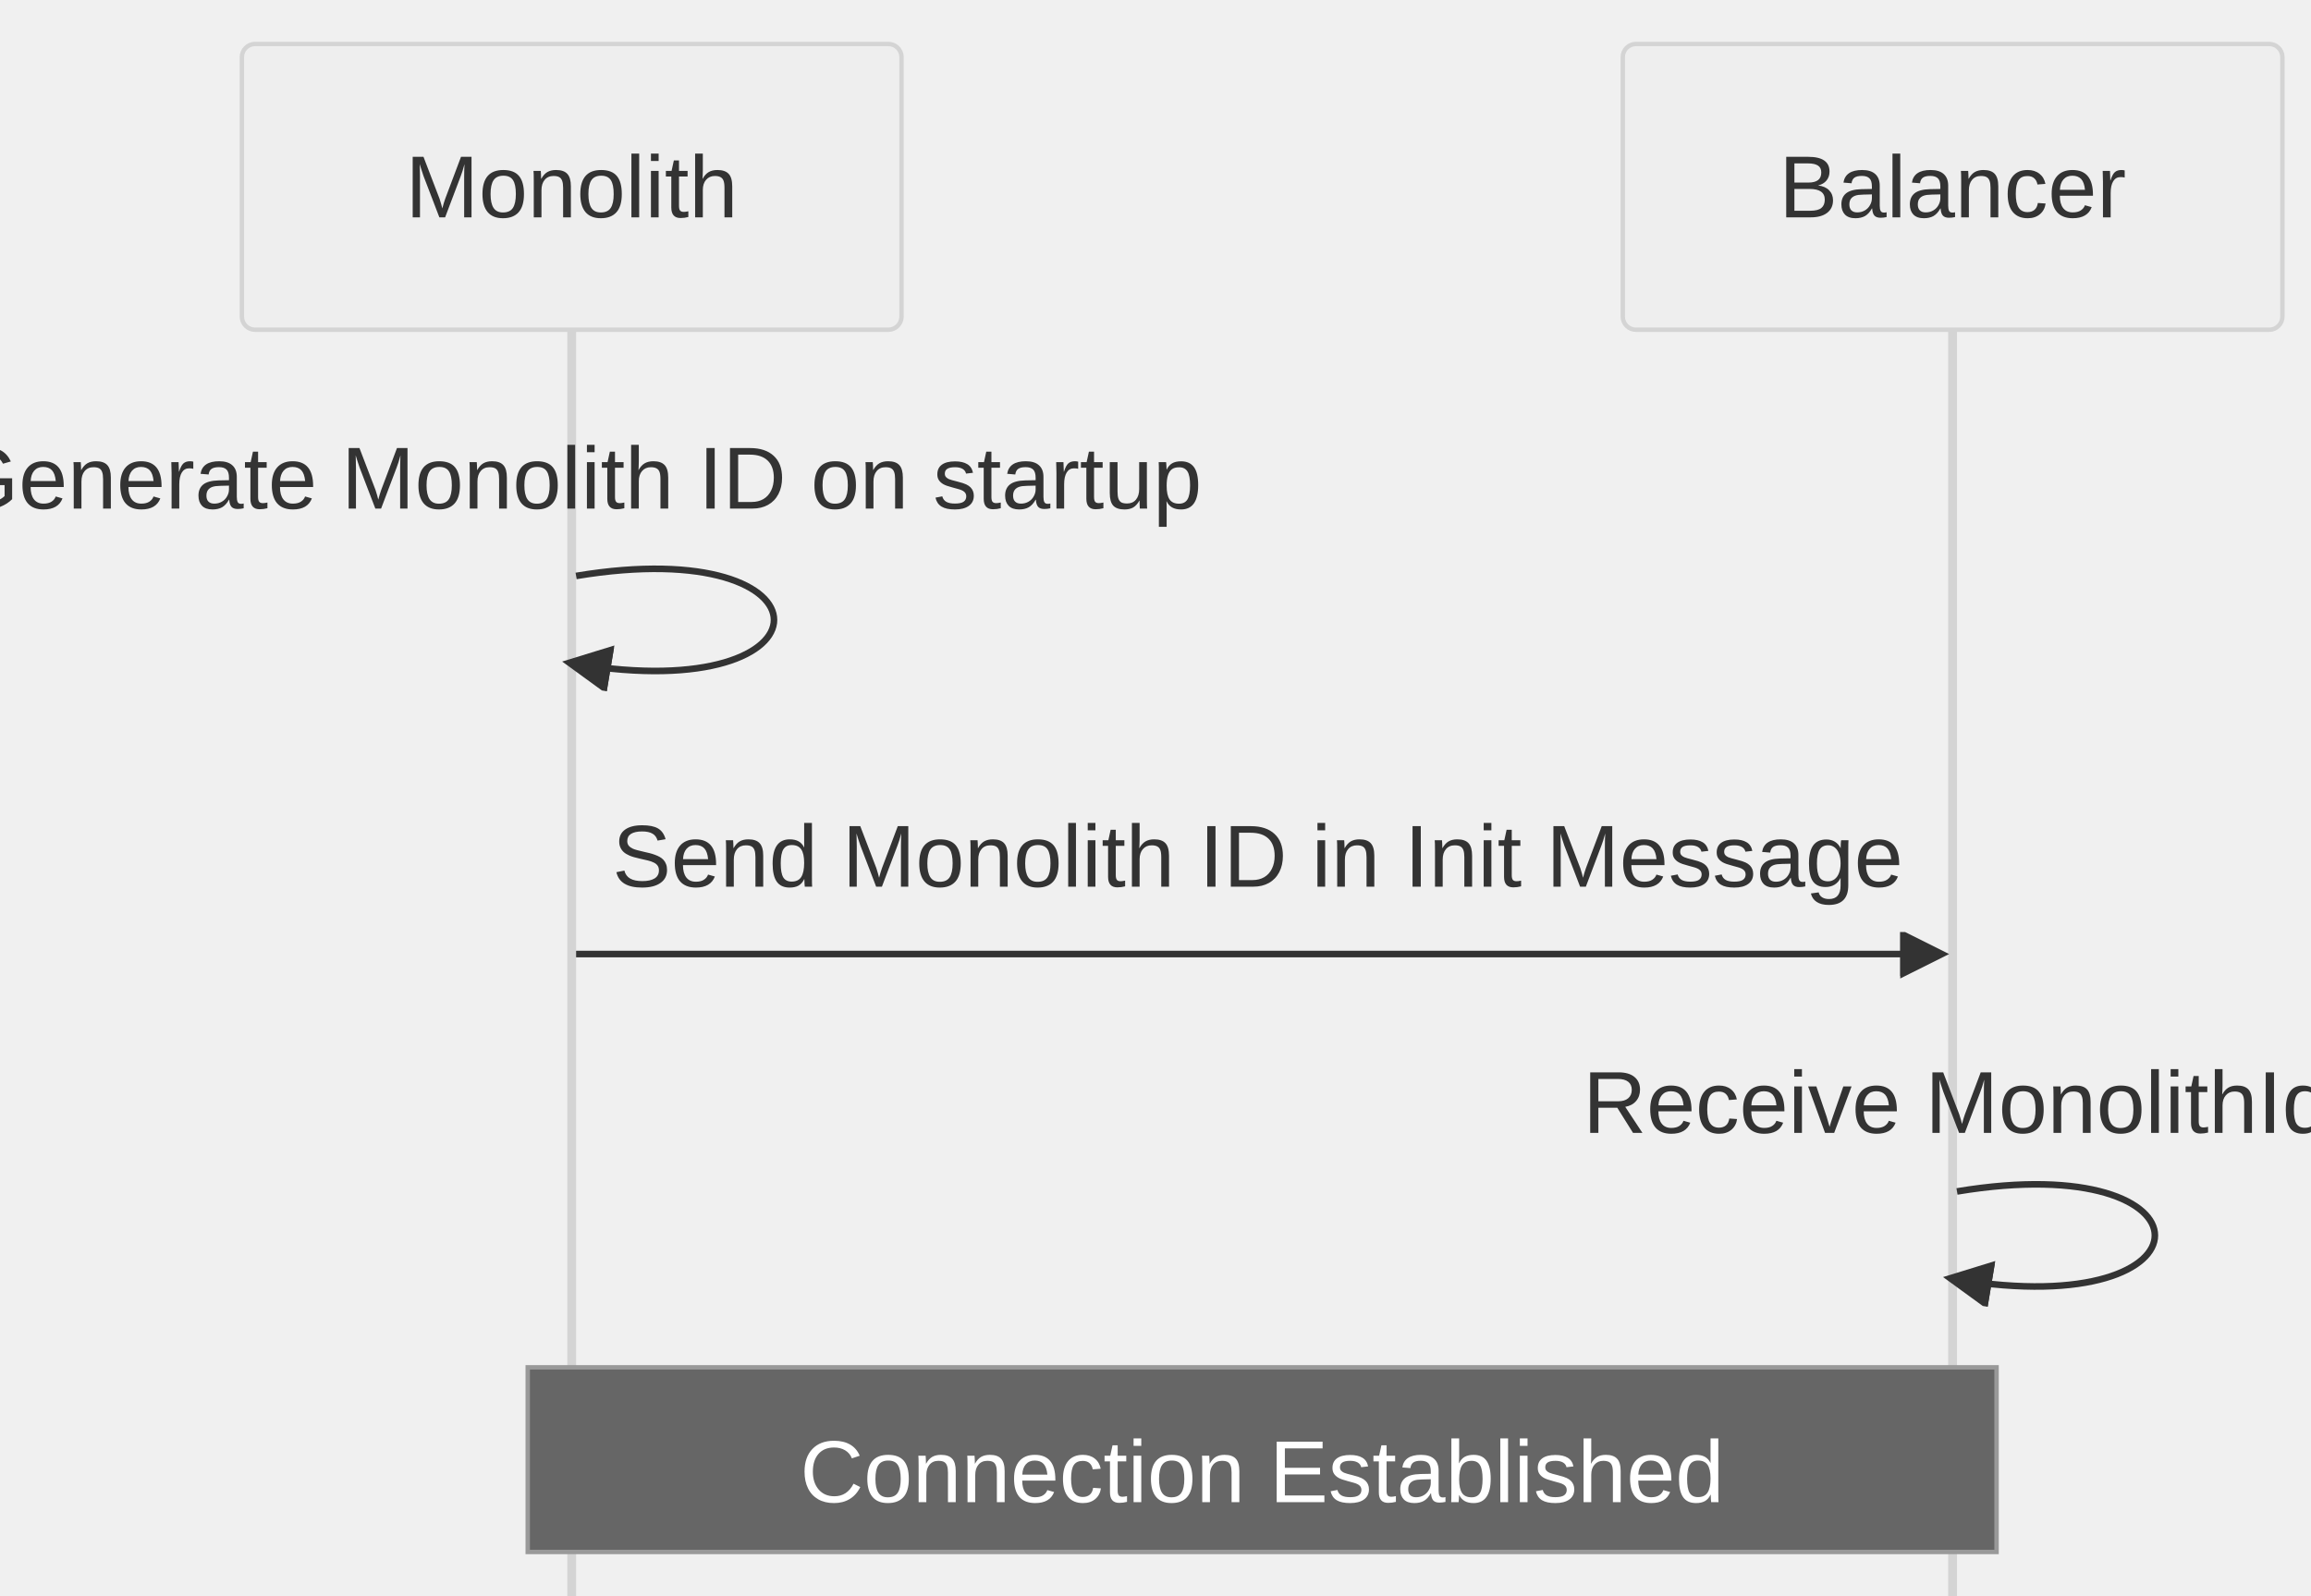
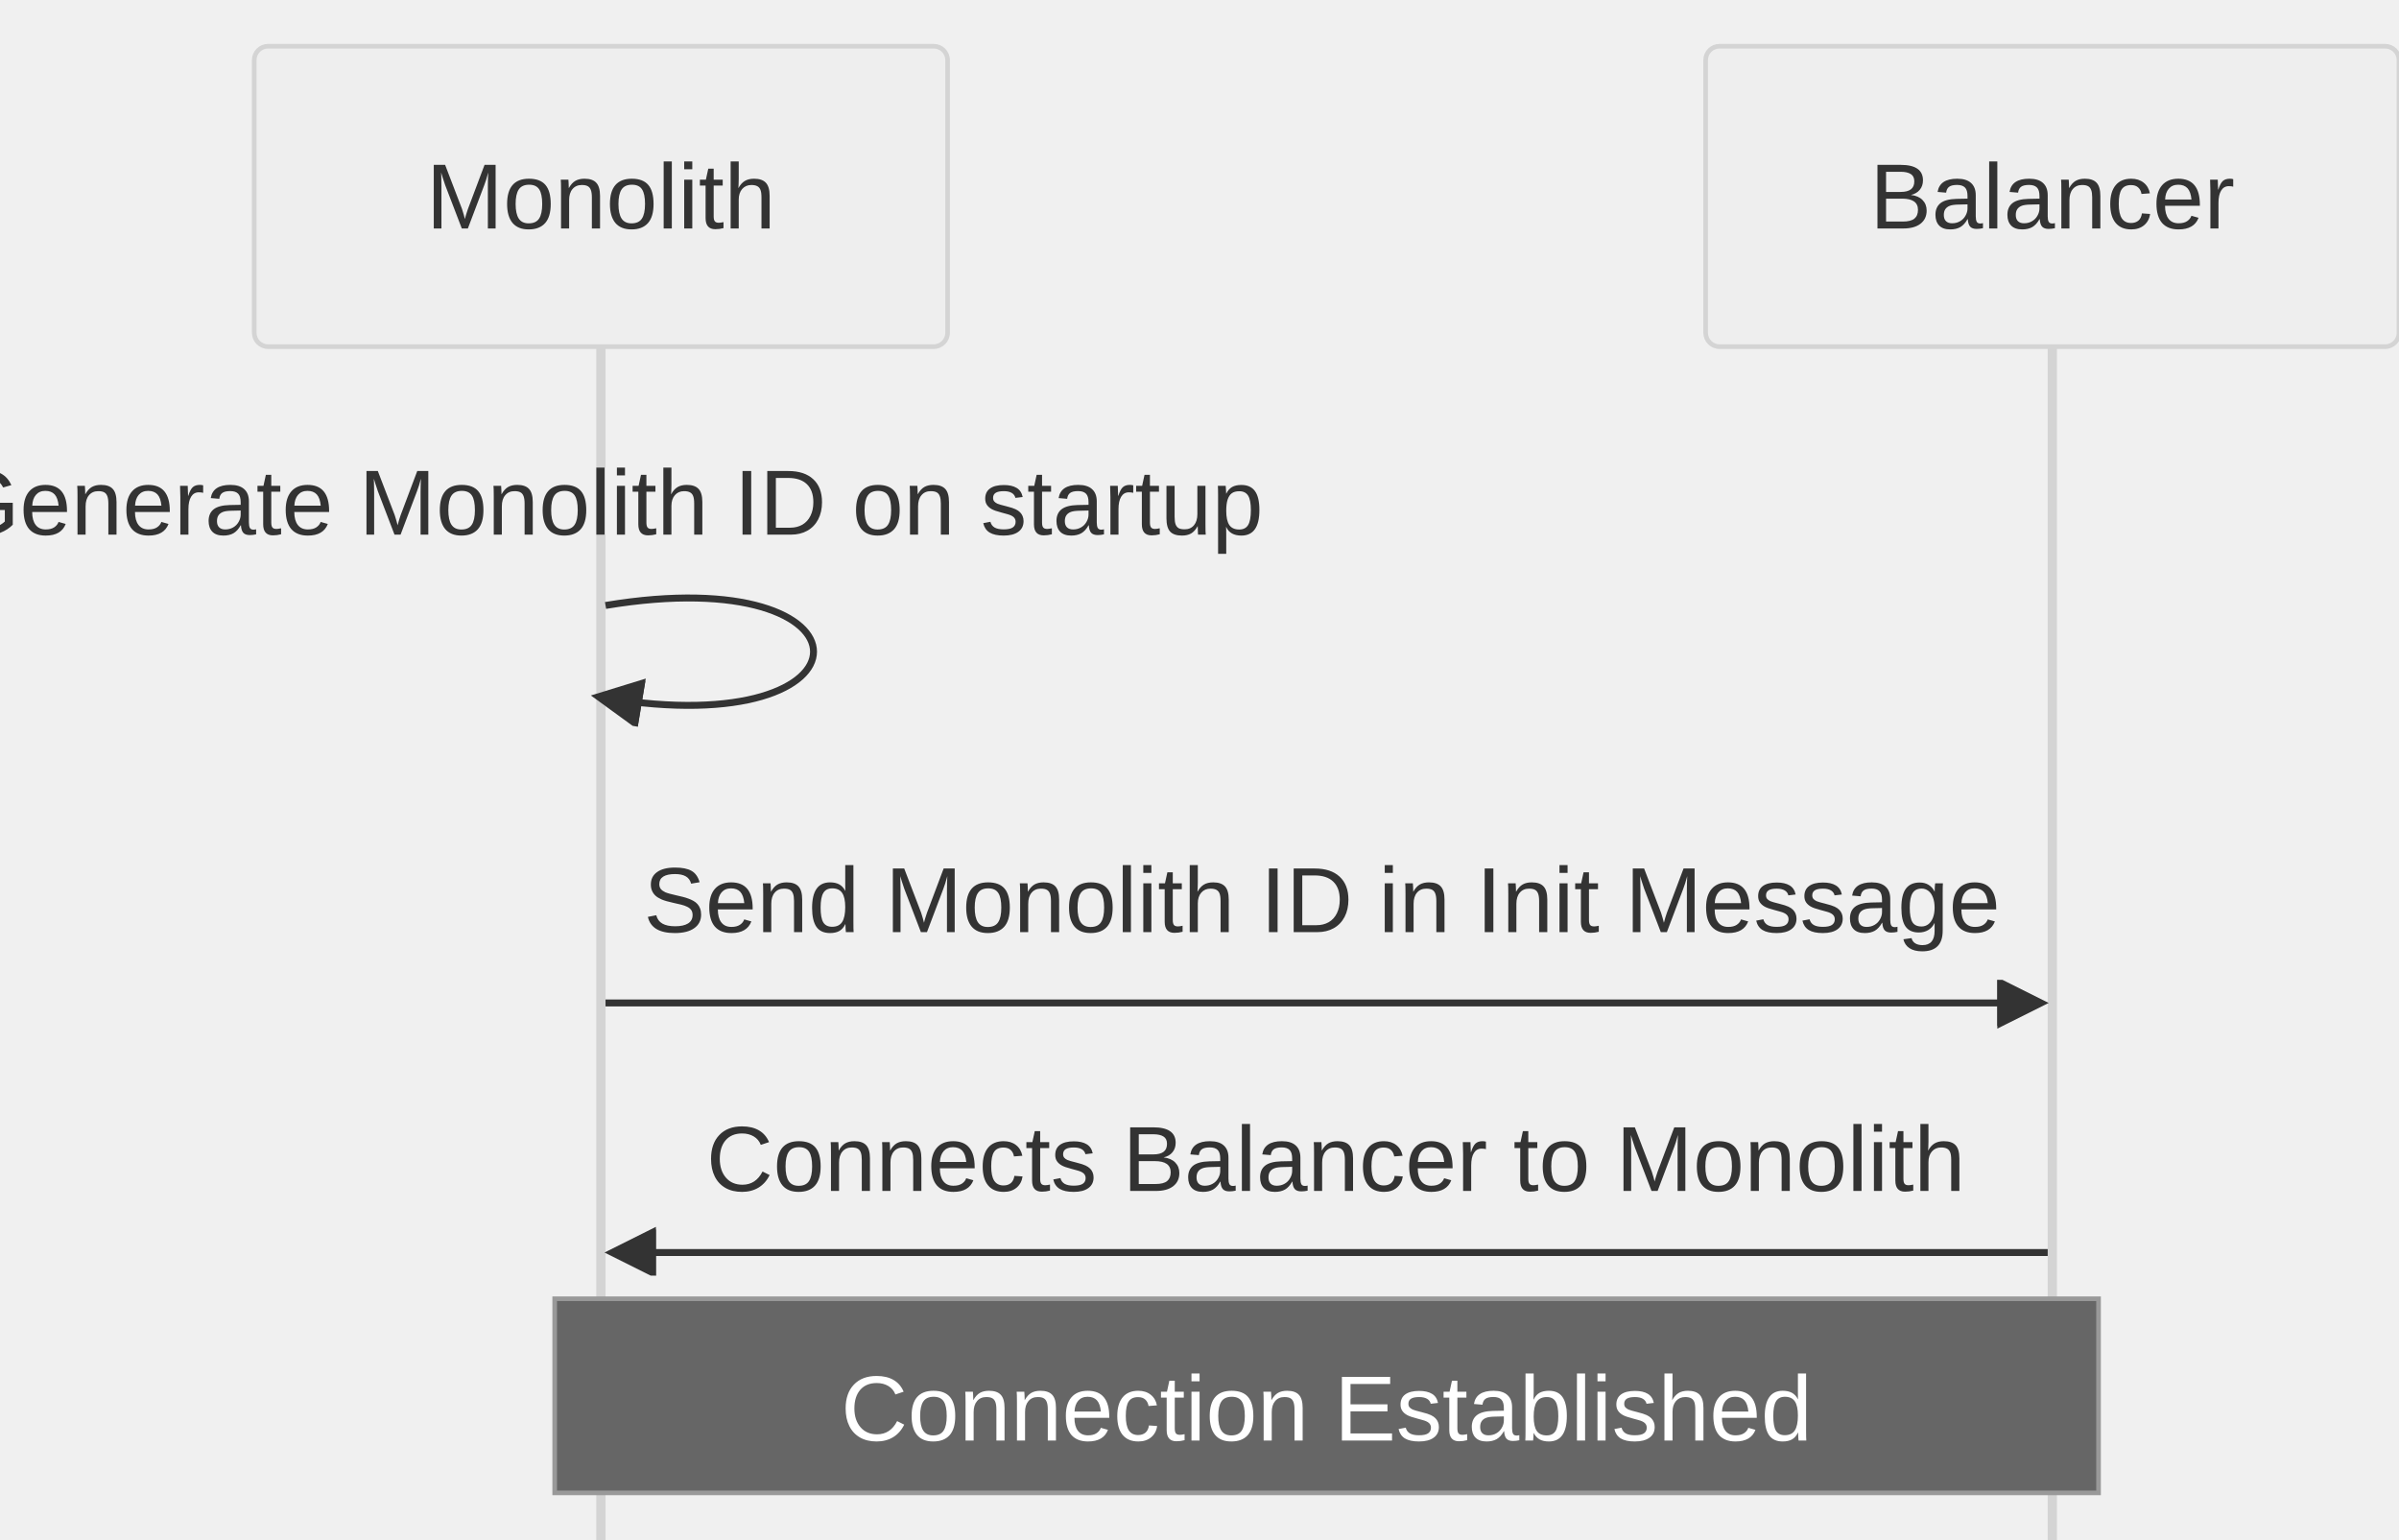
- <svg xmlns="http://www.w3.org/2000/svg" aria-roledescription="sequence" role="graphics-document document" viewBox="-55 -10 525.5 363" style="max-width: 525.5px; background-color: white;" width="100%" id="my-svg">
+ <svg xmlns="http://www.w3.org/2000/svg" aria-roledescription="sequence" role="graphics-document document" viewBox="-55 -10 519 333" style="max-width: 519px; background-color: white;" width="100%" id="my-svg">
  <g>
    <line stroke="#999" stroke-width="0.5px" class="200" y2="2000" x2="389" y1="5" x1="389" id="actor1" />
    <g id="root-1">
      <rect class="actor" ry="3" rx="3" height="65" width="150" stroke="#666" fill="#eaeaea" y="0" x="314" />
      <text style="text-anchor: middle; font-size: 20px; font-weight: 400;" class="actor" alignment-baseline="central" dominant-baseline="central" y="32.5" x="389">
        <tspan dy="0" x="389">Balancer</tspan>
      </text>
    </g>
  </g>
  <g>
    <line stroke="#999" stroke-width="0.5px" class="200" y2="2000" x2="75" y1="5" x1="75" id="actor0" />
    <g id="root-0">
      <rect class="actor" ry="3" rx="3" height="65" width="150" stroke="#666" fill="#eaeaea" y="0" x="0" />
      <text style="text-anchor: middle; font-size: 20px; font-weight: 400;" class="actor" alignment-baseline="central" dominant-baseline="central" y="32.5" x="75">
        <tspan dy="0" x="75">Monolith</tspan>
      </text>
    </g>
  </g>
  <style>#my-svg{font-family:"trebuchet ms",verdana,arial,sans-serif;font-size:16px;fill:#000000;}#my-svg .error-icon{fill:#552222;}#my-svg .error-text{fill:#552222;stroke:#552222;}#my-svg .edge-thickness-normal{stroke-width:2px;}#my-svg .edge-thickness-thick{stroke-width:3.5px;}#my-svg .edge-pattern-solid{stroke-dasharray:0;}#my-svg .edge-pattern-dashed{stroke-dasharray:3;}#my-svg .edge-pattern-dotted{stroke-dasharray:2;}#my-svg .marker{fill:#666;stroke:#666;}#my-svg .marker.cross{stroke:#666;}#my-svg svg{font-family:"trebuchet ms",verdana,arial,sans-serif;font-size:16px;}#my-svg .actor{stroke:hsl(0, 0%, 83%);fill:#eee;}#my-svg text.actor&gt;tspan{fill:#333;stroke:none;}#my-svg .actor-line{stroke:#666;}#my-svg .messageLine0{stroke-width:1.5;stroke-dasharray:none;stroke:#333;}#my-svg .messageLine1{stroke-width:1.5;stroke-dasharray:2,2;stroke:#333;}#my-svg #arrowhead path{fill:#333;stroke:#333;}#my-svg .sequenceNumber{fill:white;}#my-svg #sequencenumber{fill:#333;}#my-svg #crosshead path{fill:#333;stroke:#333;}#my-svg .messageText{fill:#333;stroke:none;}#my-svg .labelBox{stroke:hsl(0, 0%, 83%);fill:#eee;}#my-svg .labelText,#my-svg .labelText&gt;tspan{fill:#333;stroke:none;}#my-svg .loopText,#my-svg .loopText&gt;tspan{fill:#333;stroke:none;}#my-svg .loopLine{stroke-width:2px;stroke-dasharray:2,2;stroke:hsl(0, 0%, 83%);fill:hsl(0, 0%, 83%);}#my-svg .note{stroke:#999;fill:#666;}#my-svg .noteText,#my-svg .noteText&gt;tspan{fill:#fff;stroke:none;}#my-svg .activation0{fill:#f4f4f4;stroke:#666;}#my-svg .activation1{fill:#f4f4f4;stroke:#666;}#my-svg .activation2{fill:#f4f4f4;stroke:#666;}#my-svg .actorPopupMenu{position:absolute;}#my-svg .actorPopupMenuPanel{position:absolute;fill:#eee;box-shadow:0px 8px 16px 0px rgba(0,0,0,0.2);filter:drop-shadow(3px 5px 2px rgb(0 0 0 / 0.4));}#my-svg .actor-man line{stroke:hsl(0, 0%, 83%);fill:#eee;}#my-svg .actor-man circle,#my-svg line{stroke:hsl(0, 0%, 83%);fill:#eee;stroke-width:2px;}#my-svg :root{--mermaid-font-family:"trebuchet ms",verdana,arial,sans-serif;}</style>
  <g />
  <defs>
    <symbol height="24" width="24" id="computer">
      <path d="M2 2v13h20v-13h-20zm18 11h-16v-9h16v9zm-10.228 6l.466-1h3.524l.467 1h-4.457zm14.228 3h-24l2-6h2.104l-1.33 4h18.45l-1.297-4h2.073l2 6zm-5-10h-14v-7h14v7z" transform="scale(.5)" />
    </symbol>
  </defs>
  <defs>
    <symbol clip-rule="evenodd" fill-rule="evenodd" id="database">
      <path d="M12.258.001l.256.004.255.005.253.008.251.01.249.012.247.015.246.016.242.019.241.02.239.023.236.024.233.027.231.028.229.031.225.032.223.034.22.036.217.038.214.04.211.041.208.043.205.045.201.046.198.048.194.05.191.051.187.053.183.054.18.056.175.057.172.059.168.06.163.061.16.063.155.064.15.066.074.033.073.033.071.034.07.034.069.035.068.035.067.035.066.035.064.036.064.036.062.036.06.036.06.037.058.037.058.037.055.038.055.038.053.038.052.038.051.039.05.039.048.039.047.039.045.04.044.04.043.04.041.04.04.041.039.041.037.041.036.041.034.041.033.042.032.042.03.042.029.042.027.042.026.043.024.043.023.043.021.043.02.043.018.044.017.043.015.044.013.044.012.044.011.045.009.044.007.045.006.045.004.045.002.045.001.045v17l-.001.045-.002.045-.004.045-.006.045-.007.045-.009.044-.011.045-.012.044-.013.044-.015.044-.017.043-.018.044-.02.043-.021.043-.023.043-.024.043-.026.043-.027.042-.029.042-.03.042-.032.042-.033.042-.034.041-.036.041-.037.041-.039.041-.04.041-.041.04-.043.04-.044.04-.045.04-.047.039-.048.039-.05.039-.051.039-.052.038-.053.038-.055.038-.055.038-.058.037-.058.037-.06.037-.06.036-.062.036-.064.036-.064.036-.066.035-.067.035-.068.035-.069.035-.07.034-.071.034-.073.033-.074.033-.15.066-.155.064-.16.063-.163.061-.168.06-.172.059-.175.057-.18.056-.183.054-.187.053-.191.051-.194.05-.198.048-.201.046-.205.045-.208.043-.211.041-.214.04-.217.038-.22.036-.223.034-.225.032-.229.031-.231.028-.233.027-.236.024-.239.023-.241.02-.242.019-.246.016-.247.015-.249.012-.251.01-.253.008-.255.005-.256.004-.258.001-.258-.001-.256-.004-.255-.005-.253-.008-.251-.01-.249-.012-.247-.015-.245-.016-.243-.019-.241-.02-.238-.023-.236-.024-.234-.027-.231-.028-.228-.031-.226-.032-.223-.034-.22-.036-.217-.038-.214-.04-.211-.041-.208-.043-.204-.045-.201-.046-.198-.048-.195-.05-.19-.051-.187-.053-.184-.054-.179-.056-.176-.057-.172-.059-.167-.06-.164-.061-.159-.063-.155-.064-.151-.066-.074-.033-.072-.033-.072-.034-.07-.034-.069-.035-.068-.035-.067-.035-.066-.035-.064-.036-.063-.036-.062-.036-.061-.036-.06-.037-.058-.037-.057-.037-.056-.038-.055-.038-.053-.038-.052-.038-.051-.039-.049-.039-.049-.039-.046-.039-.046-.04-.044-.04-.043-.04-.041-.04-.04-.041-.039-.041-.037-.041-.036-.041-.034-.041-.033-.042-.032-.042-.03-.042-.029-.042-.027-.042-.026-.043-.024-.043-.023-.043-.021-.043-.02-.043-.018-.044-.017-.043-.015-.044-.013-.044-.012-.044-.011-.045-.009-.044-.007-.045-.006-.045-.004-.045-.002-.045-.001-.045v-17l.001-.045.002-.045.004-.045.006-.045.007-.045.009-.044.011-.045.012-.044.013-.044.015-.044.017-.043.018-.044.02-.043.021-.043.023-.043.024-.043.026-.043.027-.042.029-.042.03-.042.032-.042.033-.042.034-.041.036-.041.037-.041.039-.041.04-.041.041-.04.043-.04.044-.04.046-.04.046-.039.049-.039.049-.039.051-.039.052-.038.053-.038.055-.038.056-.038.057-.037.058-.037.06-.037.061-.036.062-.036.063-.036.064-.036.066-.035.067-.035.068-.035.069-.035.07-.034.072-.034.072-.033.074-.033.151-.066.155-.064.159-.063.164-.061.167-.06.172-.059.176-.057.179-.056.184-.054.187-.053.19-.051.195-.05.198-.048.201-.046.204-.045.208-.043.211-.041.214-.04.217-.038.22-.036.223-.034.226-.032.228-.031.231-.028.234-.027.236-.024.238-.023.241-.02.243-.019.245-.016.247-.015.249-.012.251-.01.253-.008.255-.005.256-.004.258-.001.258.001zm-9.258 20.499v.01l.001.021.003.021.004.022.005.021.006.022.007.022.009.023.01.022.011.023.012.023.013.023.015.023.016.024.017.023.018.024.019.024.021.024.022.025.023.024.024.025.052.049.056.05.061.051.066.051.07.051.075.051.079.052.084.052.088.052.092.052.097.052.102.051.105.052.11.052.114.051.119.051.123.051.127.05.131.05.135.05.139.048.144.049.147.047.152.047.155.047.16.045.163.045.167.043.171.043.176.041.178.041.183.039.187.039.19.037.194.035.197.035.202.033.204.031.209.03.212.029.216.027.219.025.222.024.226.021.23.02.233.018.236.016.24.015.243.012.246.01.249.008.253.005.256.004.259.001.26-.001.257-.004.254-.005.25-.008.247-.011.244-.012.241-.014.237-.016.233-.018.231-.021.226-.021.224-.024.22-.026.216-.027.212-.028.21-.031.205-.031.202-.034.198-.034.194-.036.191-.037.187-.039.183-.04.179-.04.175-.042.172-.043.168-.044.163-.045.16-.046.155-.046.152-.047.148-.048.143-.049.139-.049.136-.05.131-.05.126-.05.123-.051.118-.052.114-.051.11-.052.106-.052.101-.052.096-.052.092-.052.088-.053.083-.051.079-.052.074-.052.07-.051.065-.051.06-.051.056-.05.051-.05.023-.024.023-.025.021-.024.02-.024.019-.024.018-.024.017-.024.015-.023.014-.024.013-.023.012-.023.01-.023.01-.022.008-.022.006-.022.006-.022.004-.022.004-.021.001-.021.001-.021v-4.127l-.077.055-.08.053-.083.054-.085.053-.087.052-.09.052-.093.051-.095.05-.097.05-.1.049-.102.049-.105.048-.106.047-.109.047-.111.046-.114.045-.115.045-.118.044-.12.043-.122.042-.124.042-.126.041-.128.04-.13.04-.132.038-.134.038-.135.037-.138.037-.139.035-.142.035-.143.034-.144.033-.147.032-.148.031-.15.03-.151.03-.153.029-.154.027-.156.027-.158.026-.159.025-.161.024-.162.023-.163.022-.165.021-.166.02-.167.019-.169.018-.169.017-.171.016-.173.015-.173.014-.175.013-.175.012-.177.011-.178.01-.179.008-.179.008-.181.006-.182.005-.182.004-.184.003-.184.002h-.37l-.184-.002-.184-.003-.182-.004-.182-.005-.181-.006-.179-.008-.179-.008-.178-.01-.176-.011-.176-.012-.175-.013-.173-.014-.172-.015-.171-.016-.17-.017-.169-.018-.167-.019-.166-.02-.165-.021-.163-.022-.162-.023-.161-.024-.159-.025-.157-.026-.156-.027-.155-.027-.153-.029-.151-.03-.15-.03-.148-.031-.146-.032-.145-.033-.143-.034-.141-.035-.14-.035-.137-.037-.136-.037-.134-.038-.132-.038-.13-.04-.128-.04-.126-.041-.124-.042-.122-.042-.12-.044-.117-.043-.116-.045-.113-.045-.112-.046-.109-.047-.106-.047-.105-.048-.102-.049-.1-.049-.097-.05-.095-.05-.093-.052-.09-.051-.087-.052-.085-.053-.083-.054-.08-.054-.077-.054v4.127zm0-5.654v.011l.001.021.003.021.004.021.005.022.006.022.007.022.009.022.01.022.011.023.012.023.013.023.015.024.016.023.017.024.018.024.019.024.021.024.022.024.023.025.024.024.052.05.056.05.061.05.066.051.07.051.075.052.079.051.084.052.088.052.092.052.097.052.102.052.105.052.11.051.114.051.119.052.123.05.127.051.131.05.135.049.139.049.144.048.147.048.152.047.155.046.16.045.163.045.167.044.171.042.176.042.178.04.183.04.187.038.19.037.194.036.197.034.202.033.204.032.209.03.212.028.216.027.219.025.222.024.226.022.23.02.233.018.236.016.24.014.243.012.246.01.249.008.253.006.256.003.259.001.26-.001.257-.003.254-.006.25-.008.247-.01.244-.012.241-.015.237-.016.233-.018.231-.02.226-.022.224-.024.22-.025.216-.027.212-.029.21-.03.205-.032.202-.033.198-.035.194-.036.191-.037.187-.039.183-.039.179-.041.175-.042.172-.043.168-.044.163-.045.16-.045.155-.047.152-.047.148-.048.143-.048.139-.05.136-.049.131-.05.126-.051.123-.051.118-.051.114-.052.11-.052.106-.052.101-.052.096-.052.092-.052.088-.052.083-.052.079-.052.074-.051.07-.052.065-.051.06-.05.056-.051.051-.049.023-.025.023-.024.021-.025.02-.024.019-.024.018-.024.017-.024.015-.023.014-.023.013-.024.012-.022.01-.023.01-.023.008-.022.006-.022.006-.022.004-.021.004-.022.001-.021.001-.021v-4.139l-.077.054-.08.054-.083.054-.085.052-.087.053-.09.051-.093.051-.095.051-.097.05-.1.049-.102.049-.105.048-.106.047-.109.047-.111.046-.114.045-.115.044-.118.044-.12.044-.122.042-.124.042-.126.041-.128.04-.13.039-.132.039-.134.038-.135.037-.138.036-.139.036-.142.035-.143.033-.144.033-.147.033-.148.031-.15.03-.151.03-.153.028-.154.028-.156.027-.158.026-.159.025-.161.024-.162.023-.163.022-.165.021-.166.02-.167.019-.169.018-.169.017-.171.016-.173.015-.173.014-.175.013-.175.012-.177.011-.178.009-.179.009-.179.007-.181.007-.182.005-.182.004-.184.003-.184.002h-.37l-.184-.002-.184-.003-.182-.004-.182-.005-.181-.007-.179-.007-.179-.009-.178-.009-.176-.011-.176-.012-.175-.013-.173-.014-.172-.015-.171-.016-.17-.017-.169-.018-.167-.019-.166-.02-.165-.021-.163-.022-.162-.023-.161-.024-.159-.025-.157-.026-.156-.027-.155-.028-.153-.028-.151-.03-.15-.03-.148-.031-.146-.033-.145-.033-.143-.033-.141-.035-.14-.036-.137-.036-.136-.037-.134-.038-.132-.039-.13-.039-.128-.04-.126-.041-.124-.042-.122-.043-.12-.043-.117-.044-.116-.044-.113-.046-.112-.046-.109-.046-.106-.047-.105-.048-.102-.049-.1-.049-.097-.05-.095-.051-.093-.051-.09-.051-.087-.053-.085-.052-.083-.054-.08-.054-.077-.054v4.139zm0-5.666v.011l.001.02.003.022.004.021.005.022.006.021.007.022.009.023.01.022.011.023.012.023.013.023.015.023.016.024.017.024.018.023.019.024.021.025.022.024.023.024.024.025.052.05.056.05.061.05.066.051.07.051.075.052.079.051.084.052.088.052.092.052.097.052.102.052.105.051.11.052.114.051.119.051.123.051.127.05.131.05.135.05.139.049.144.048.147.048.152.047.155.046.16.045.163.045.167.043.171.043.176.042.178.04.183.04.187.038.19.037.194.036.197.034.202.033.204.032.209.03.212.028.216.027.219.025.222.024.226.021.23.02.233.018.236.017.24.014.243.012.246.01.249.008.253.006.256.003.259.001.26-.001.257-.003.254-.006.25-.008.247-.01.244-.013.241-.014.237-.016.233-.018.231-.02.226-.022.224-.024.22-.025.216-.027.212-.029.21-.03.205-.032.202-.033.198-.035.194-.036.191-.037.187-.039.183-.039.179-.041.175-.042.172-.043.168-.044.163-.045.16-.045.155-.047.152-.047.148-.048.143-.049.139-.049.136-.049.131-.051.126-.05.123-.051.118-.052.114-.051.11-.052.106-.052.101-.052.096-.052.092-.052.088-.052.083-.052.079-.052.074-.052.07-.051.065-.051.06-.051.056-.05.051-.049.023-.025.023-.025.021-.024.02-.024.019-.024.018-.024.017-.024.015-.023.014-.024.013-.023.012-.023.01-.022.01-.023.008-.022.006-.022.006-.022.004-.022.004-.021.001-.021.001-.021v-4.153l-.077.054-.08.054-.083.053-.085.053-.087.053-.09.051-.093.051-.095.051-.097.05-.1.049-.102.048-.105.048-.106.048-.109.046-.111.046-.114.046-.115.044-.118.044-.12.043-.122.043-.124.042-.126.041-.128.04-.13.039-.132.039-.134.038-.135.037-.138.036-.139.036-.142.034-.143.034-.144.033-.147.032-.148.032-.15.03-.151.03-.153.028-.154.028-.156.027-.158.026-.159.024-.161.024-.162.023-.163.023-.165.021-.166.02-.167.019-.169.018-.169.017-.171.016-.173.015-.173.014-.175.013-.175.012-.177.01-.178.01-.179.009-.179.007-.181.006-.182.006-.182.004-.184.003-.184.001-.185.001-.185-.001-.184-.001-.184-.003-.182-.004-.182-.006-.181-.006-.179-.007-.179-.009-.178-.01-.176-.01-.176-.012-.175-.013-.173-.014-.172-.015-.171-.016-.17-.017-.169-.018-.167-.019-.166-.02-.165-.021-.163-.023-.162-.023-.161-.024-.159-.024-.157-.026-.156-.027-.155-.028-.153-.028-.151-.03-.15-.03-.148-.032-.146-.032-.145-.033-.143-.034-.141-.034-.14-.036-.137-.036-.136-.037-.134-.038-.132-.039-.13-.039-.128-.041-.126-.041-.124-.041-.122-.043-.12-.043-.117-.044-.116-.044-.113-.046-.112-.046-.109-.046-.106-.048-.105-.048-.102-.048-.1-.05-.097-.049-.095-.051-.093-.051-.09-.052-.087-.052-.085-.053-.083-.053-.08-.054-.077-.054v4.153zm8.74-8.179l-.257.004-.254.005-.25.008-.247.011-.244.012-.241.014-.237.016-.233.018-.231.021-.226.022-.224.023-.22.026-.216.027-.212.028-.21.031-.205.032-.202.033-.198.034-.194.036-.191.038-.187.038-.183.04-.179.041-.175.042-.172.043-.168.043-.163.045-.16.046-.155.046-.152.048-.148.048-.143.048-.139.049-.136.05-.131.05-.126.051-.123.051-.118.051-.114.052-.11.052-.106.052-.101.052-.096.052-.092.052-.088.052-.083.052-.079.052-.074.051-.07.052-.065.051-.06.05-.056.05-.051.05-.023.025-.023.024-.021.024-.02.025-.019.024-.018.024-.017.023-.015.024-.014.023-.013.023-.012.023-.01.023-.01.022-.008.022-.006.023-.006.021-.004.022-.004.021-.001.021-.001.021.001.021.001.021.004.021.004.022.006.021.006.023.008.022.01.022.01.023.012.023.013.023.014.023.015.024.017.023.018.024.019.024.02.025.021.024.023.024.023.025.051.05.056.05.06.05.065.051.07.052.074.051.079.052.083.052.088.052.092.052.096.052.101.052.106.052.11.052.114.052.118.051.123.051.126.051.131.05.136.05.139.049.143.048.148.048.152.048.155.046.16.046.163.045.168.043.172.043.175.042.179.041.183.04.187.038.191.038.194.036.198.034.202.033.205.032.21.031.212.028.216.027.22.026.224.023.226.022.231.021.233.018.237.016.241.014.244.012.247.011.25.008.254.005.257.004.26.001.26-.001.257-.004.254-.005.25-.008.247-.011.244-.012.241-.014.237-.016.233-.018.231-.021.226-.022.224-.023.22-.026.216-.027.212-.028.21-.031.205-.032.202-.033.198-.034.194-.036.191-.038.187-.038.183-.04.179-.041.175-.042.172-.043.168-.043.163-.045.16-.046.155-.046.152-.048.148-.048.143-.048.139-.049.136-.05.131-.05.126-.051.123-.051.118-.051.114-.052.11-.052.106-.052.101-.052.096-.052.092-.052.088-.052.083-.052.079-.052.074-.051.07-.052.065-.051.06-.05.056-.05.051-.05.023-.025.023-.024.021-.024.02-.025.019-.024.018-.024.017-.023.015-.024.014-.023.013-.023.012-.023.01-.023.01-.022.008-.022.006-.023.006-.021.004-.022.004-.021.001-.021.001-.021-.001-.021-.001-.021-.004-.021-.004-.022-.006-.021-.006-.023-.008-.022-.01-.022-.01-.023-.012-.023-.013-.023-.014-.023-.015-.024-.017-.023-.018-.024-.019-.024-.02-.025-.021-.024-.023-.024-.023-.025-.051-.05-.056-.05-.06-.05-.065-.051-.07-.052-.074-.051-.079-.052-.083-.052-.088-.052-.092-.052-.096-.052-.101-.052-.106-.052-.11-.052-.114-.052-.118-.051-.123-.051-.126-.051-.131-.05-.136-.05-.139-.049-.143-.048-.148-.048-.152-.048-.155-.046-.16-.046-.163-.045-.168-.043-.172-.043-.175-.042-.179-.041-.183-.04-.187-.038-.191-.038-.194-.036-.198-.034-.202-.033-.205-.032-.21-.031-.212-.028-.216-.027-.22-.026-.224-.023-.226-.022-.231-.021-.233-.018-.237-.016-.241-.014-.244-.012-.247-.011-.25-.008-.254-.005-.257-.004-.26-.001-.26.001z" transform="scale(.5)" />
    </symbol>
  </defs>
  <defs>
    <symbol height="24" width="24" id="clock">
      <path d="M12 2c5.514 0 10 4.486 10 10s-4.486 10-10 10-10-4.486-10-10 4.486-10 10-10zm0-2c-6.627 0-12 5.373-12 12s5.373 12 12 12 12-5.373 12-12-5.373-12-12-12zm5.848 12.459c.202.038.202.333.001.372-1.907.361-6.045 1.111-6.547 1.111-.719 0-1.301-.582-1.301-1.301 0-.512.77-5.447 1.125-7.445.034-.192.312-.181.343.014l.985 6.238 5.394 1.011z" transform="scale(.5)" />
    </symbol>
  </defs>
  <defs>
    <marker orient="auto" markerHeight="12" markerWidth="12" markerUnits="userSpaceOnUse" refY="5" refX="7.9" id="arrowhead">
      <path d="M 0 0 L 10 5 L 0 10 z" />
    </marker>
  </defs>
  <defs>
    <marker refY="4.5" refX="4" orient="auto" markerHeight="8" markerWidth="15" id="crosshead">
      <path style="stroke-dasharray: 0, 0;" d="M 1,2 L 6,7 M 6,2 L 1,7" stroke-width="1pt" stroke="#000000" fill="none" />
    </marker>
  </defs>
  <defs>
    <marker orient="auto" markerHeight="28" markerWidth="20" refY="7" refX="15.5" id="filled-head">
      <path d="M 18,7 L9,13 L14,7 L9,1 Z" />
    </marker>
  </defs>
  <defs>
    <marker orient="auto" markerHeight="40" markerWidth="60" refY="15" refX="15" id="sequencenumber">
      <circle r="6" cy="15" cx="15" />
    </marker>
  </defs>
  <g>
-     <rect class="note" ry="0" rx="0" height="42" width="334" stroke="#666" fill="#EDF2AE" y="301" x="65" />
-     <text style="font-size: 20px; font-weight: 400;" dy="1em" class="noteText" alignment-baseline="middle" dominant-baseline="middle" text-anchor="middle" y="306" x="232">
+     <rect class="note" ry="0" rx="0" height="42" width="334" stroke="#666" fill="#EDF2AE" y="271" x="65" />
+     <text style="font-size: 20px; font-weight: 400;" dy="1em" class="noteText" alignment-baseline="middle" dominant-baseline="middle" text-anchor="middle" y="276" x="232">
      <tspan x="232">Connection Established</tspan>
    </text>
  </g>
  <text style="font-size: 20px; font-weight: 400;" dy="1em" class="messageText" alignment-baseline="middle" dominant-baseline="middle" text-anchor="middle" y="80" x="76">Generate Monolith ID on startup</text>
  <path style="fill: none;" marker-end="url(#arrowhead)" stroke="none" stroke-width="2" class="messageLine0" d="M 76,121 C 136,111 136,151 76,141" />
  <text style="font-size: 20px; font-weight: 400;" dy="1em" class="messageText" alignment-baseline="middle" dominant-baseline="middle" text-anchor="middle" y="166" x="231">Send Monolith ID in Init Message</text>
  <line style="fill: none;" marker-end="url(#arrowhead)" stroke="none" stroke-width="2" class="messageLine0" y2="207" x2="385" y1="207" x1="76" />
-   <text style="font-size: 20px; font-weight: 400;" dy="1em" class="messageText" alignment-baseline="middle" dominant-baseline="middle" text-anchor="middle" y="222" x="390">Receive MonolithId</text>
-   <path style="fill: none;" marker-end="url(#arrowhead)" stroke="none" stroke-width="2" class="messageLine0" d="M 390,261 C 450,251 450,291 390,281" />
+   <text style="font-size: 20px; font-weight: 400;" dy="1em" class="messageText" alignment-baseline="middle" dominant-baseline="middle" text-anchor="middle" y="222" x="234">Connects Balancer to Monolith</text>
+   <line style="fill: none;" marker-end="url(#arrowhead)" stroke="none" stroke-width="2" class="messageLine0" y2="261" x2="79" y1="261" x1="388" />
</svg>
